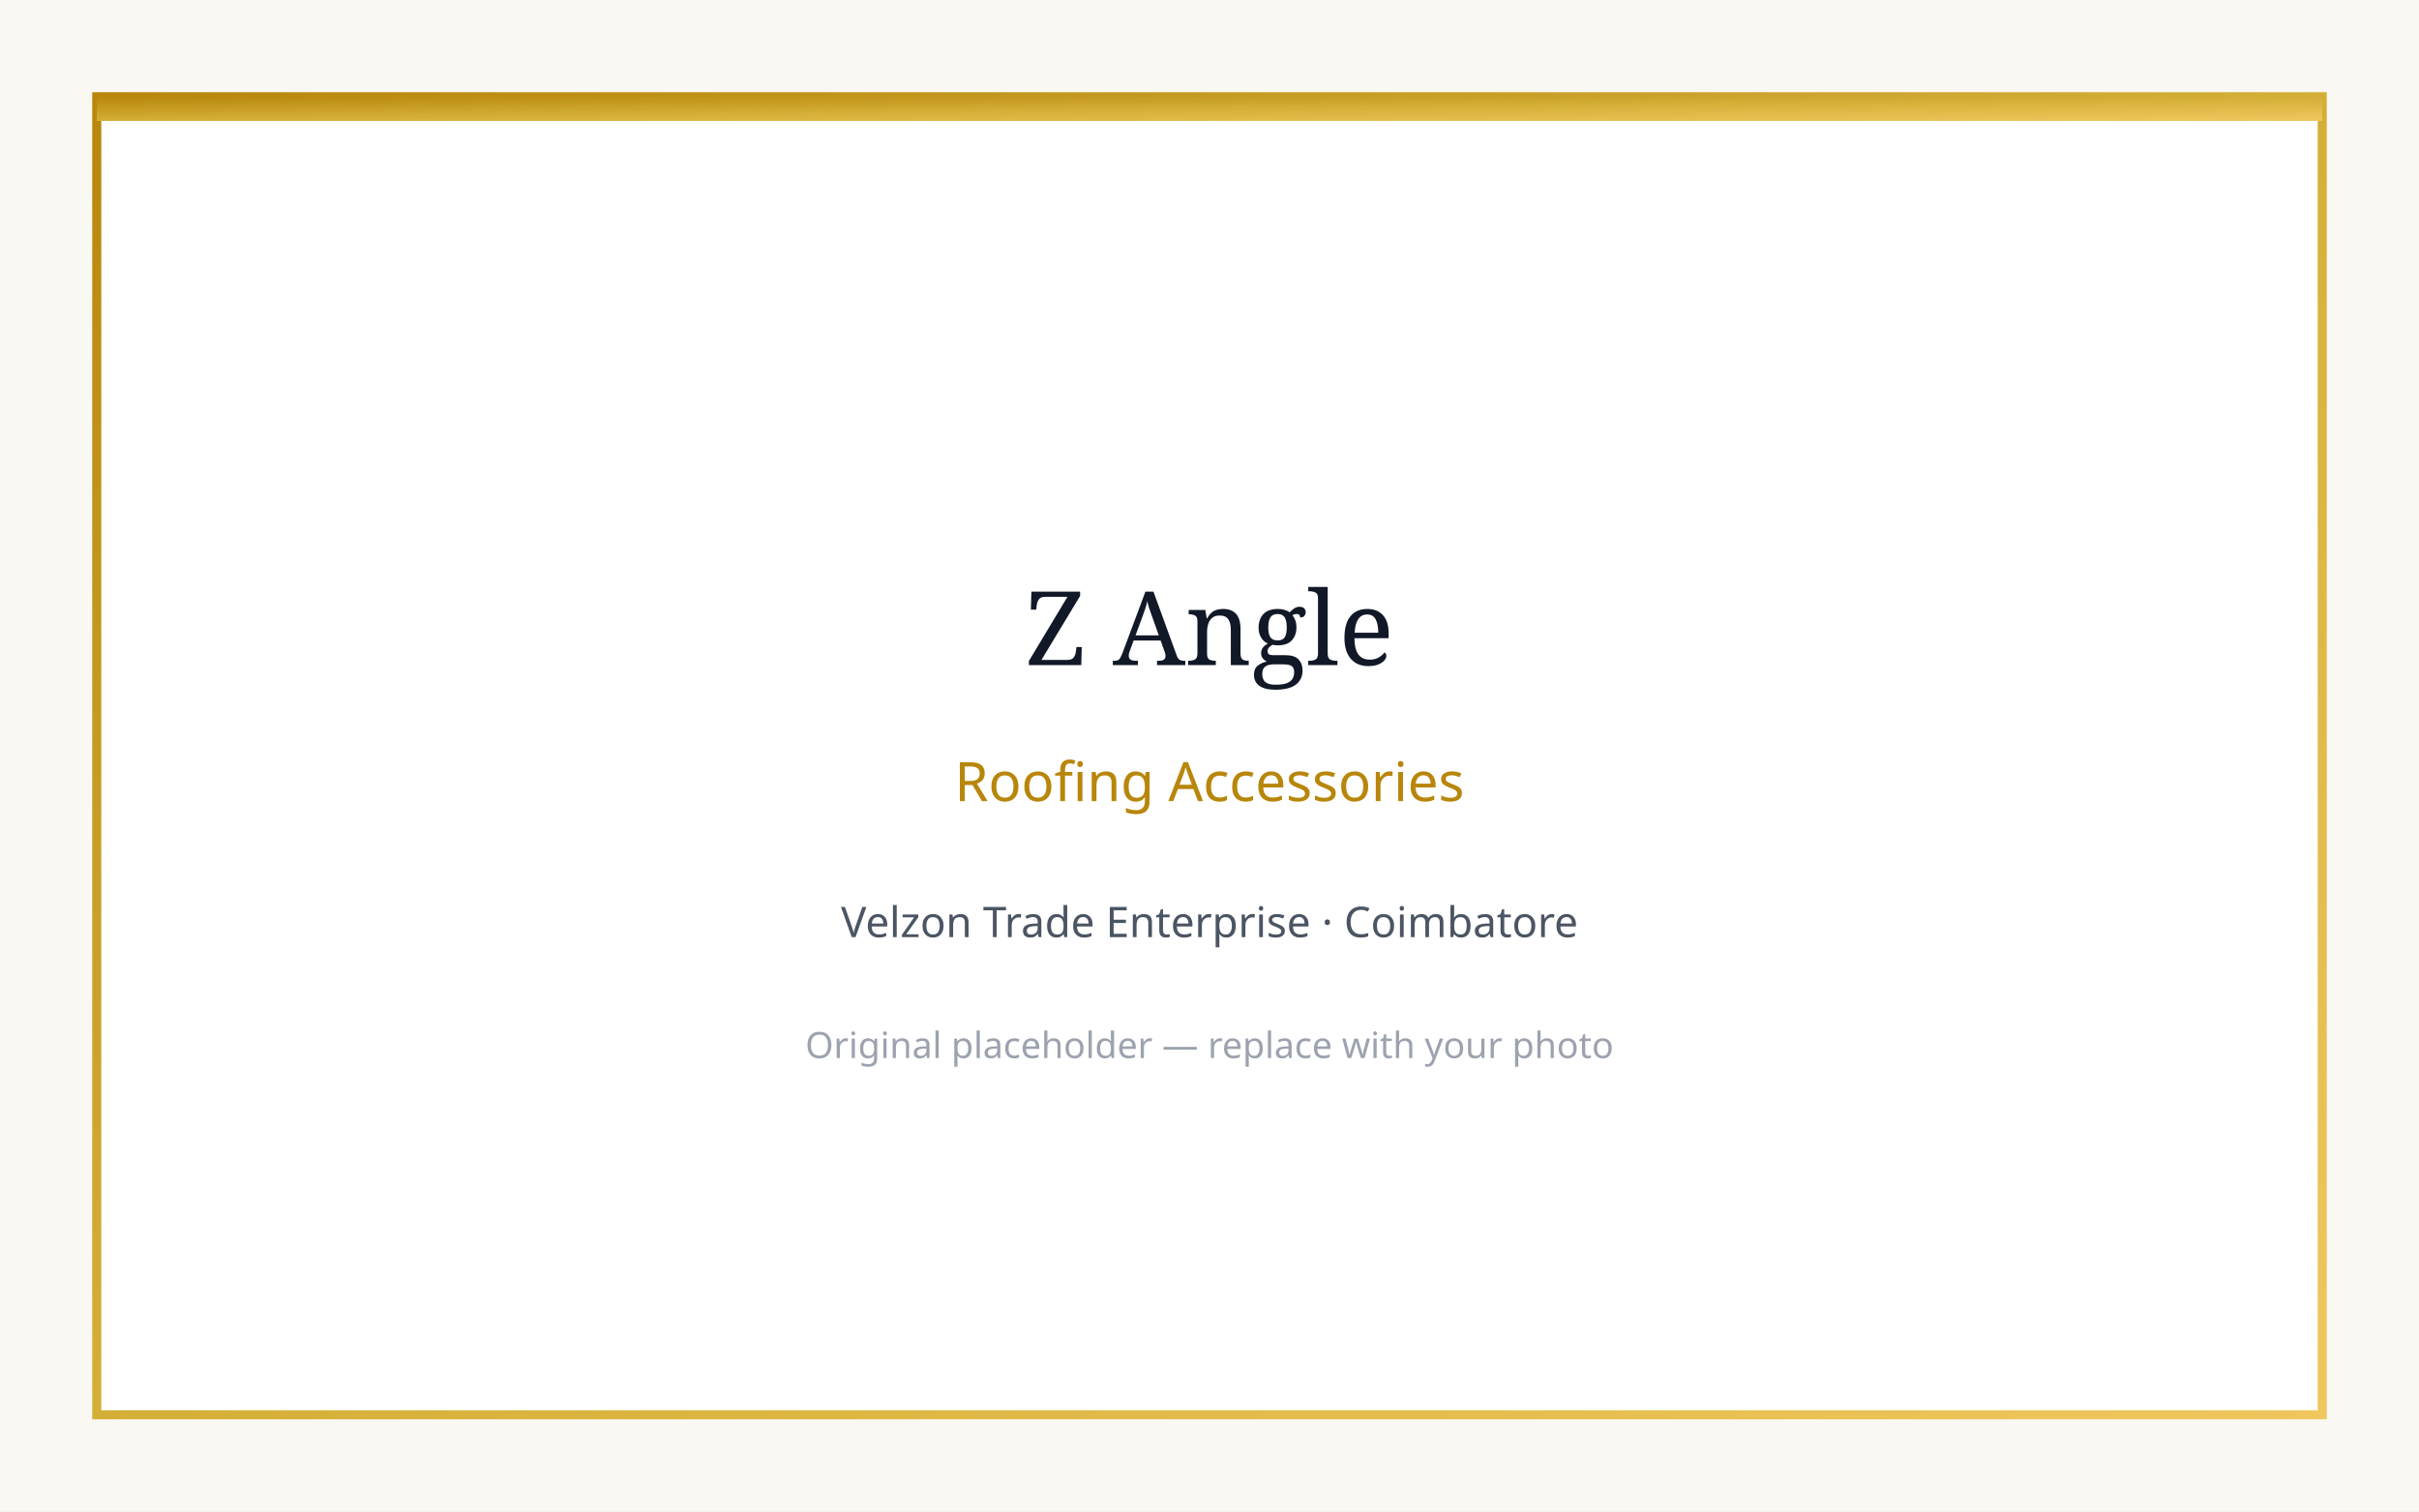
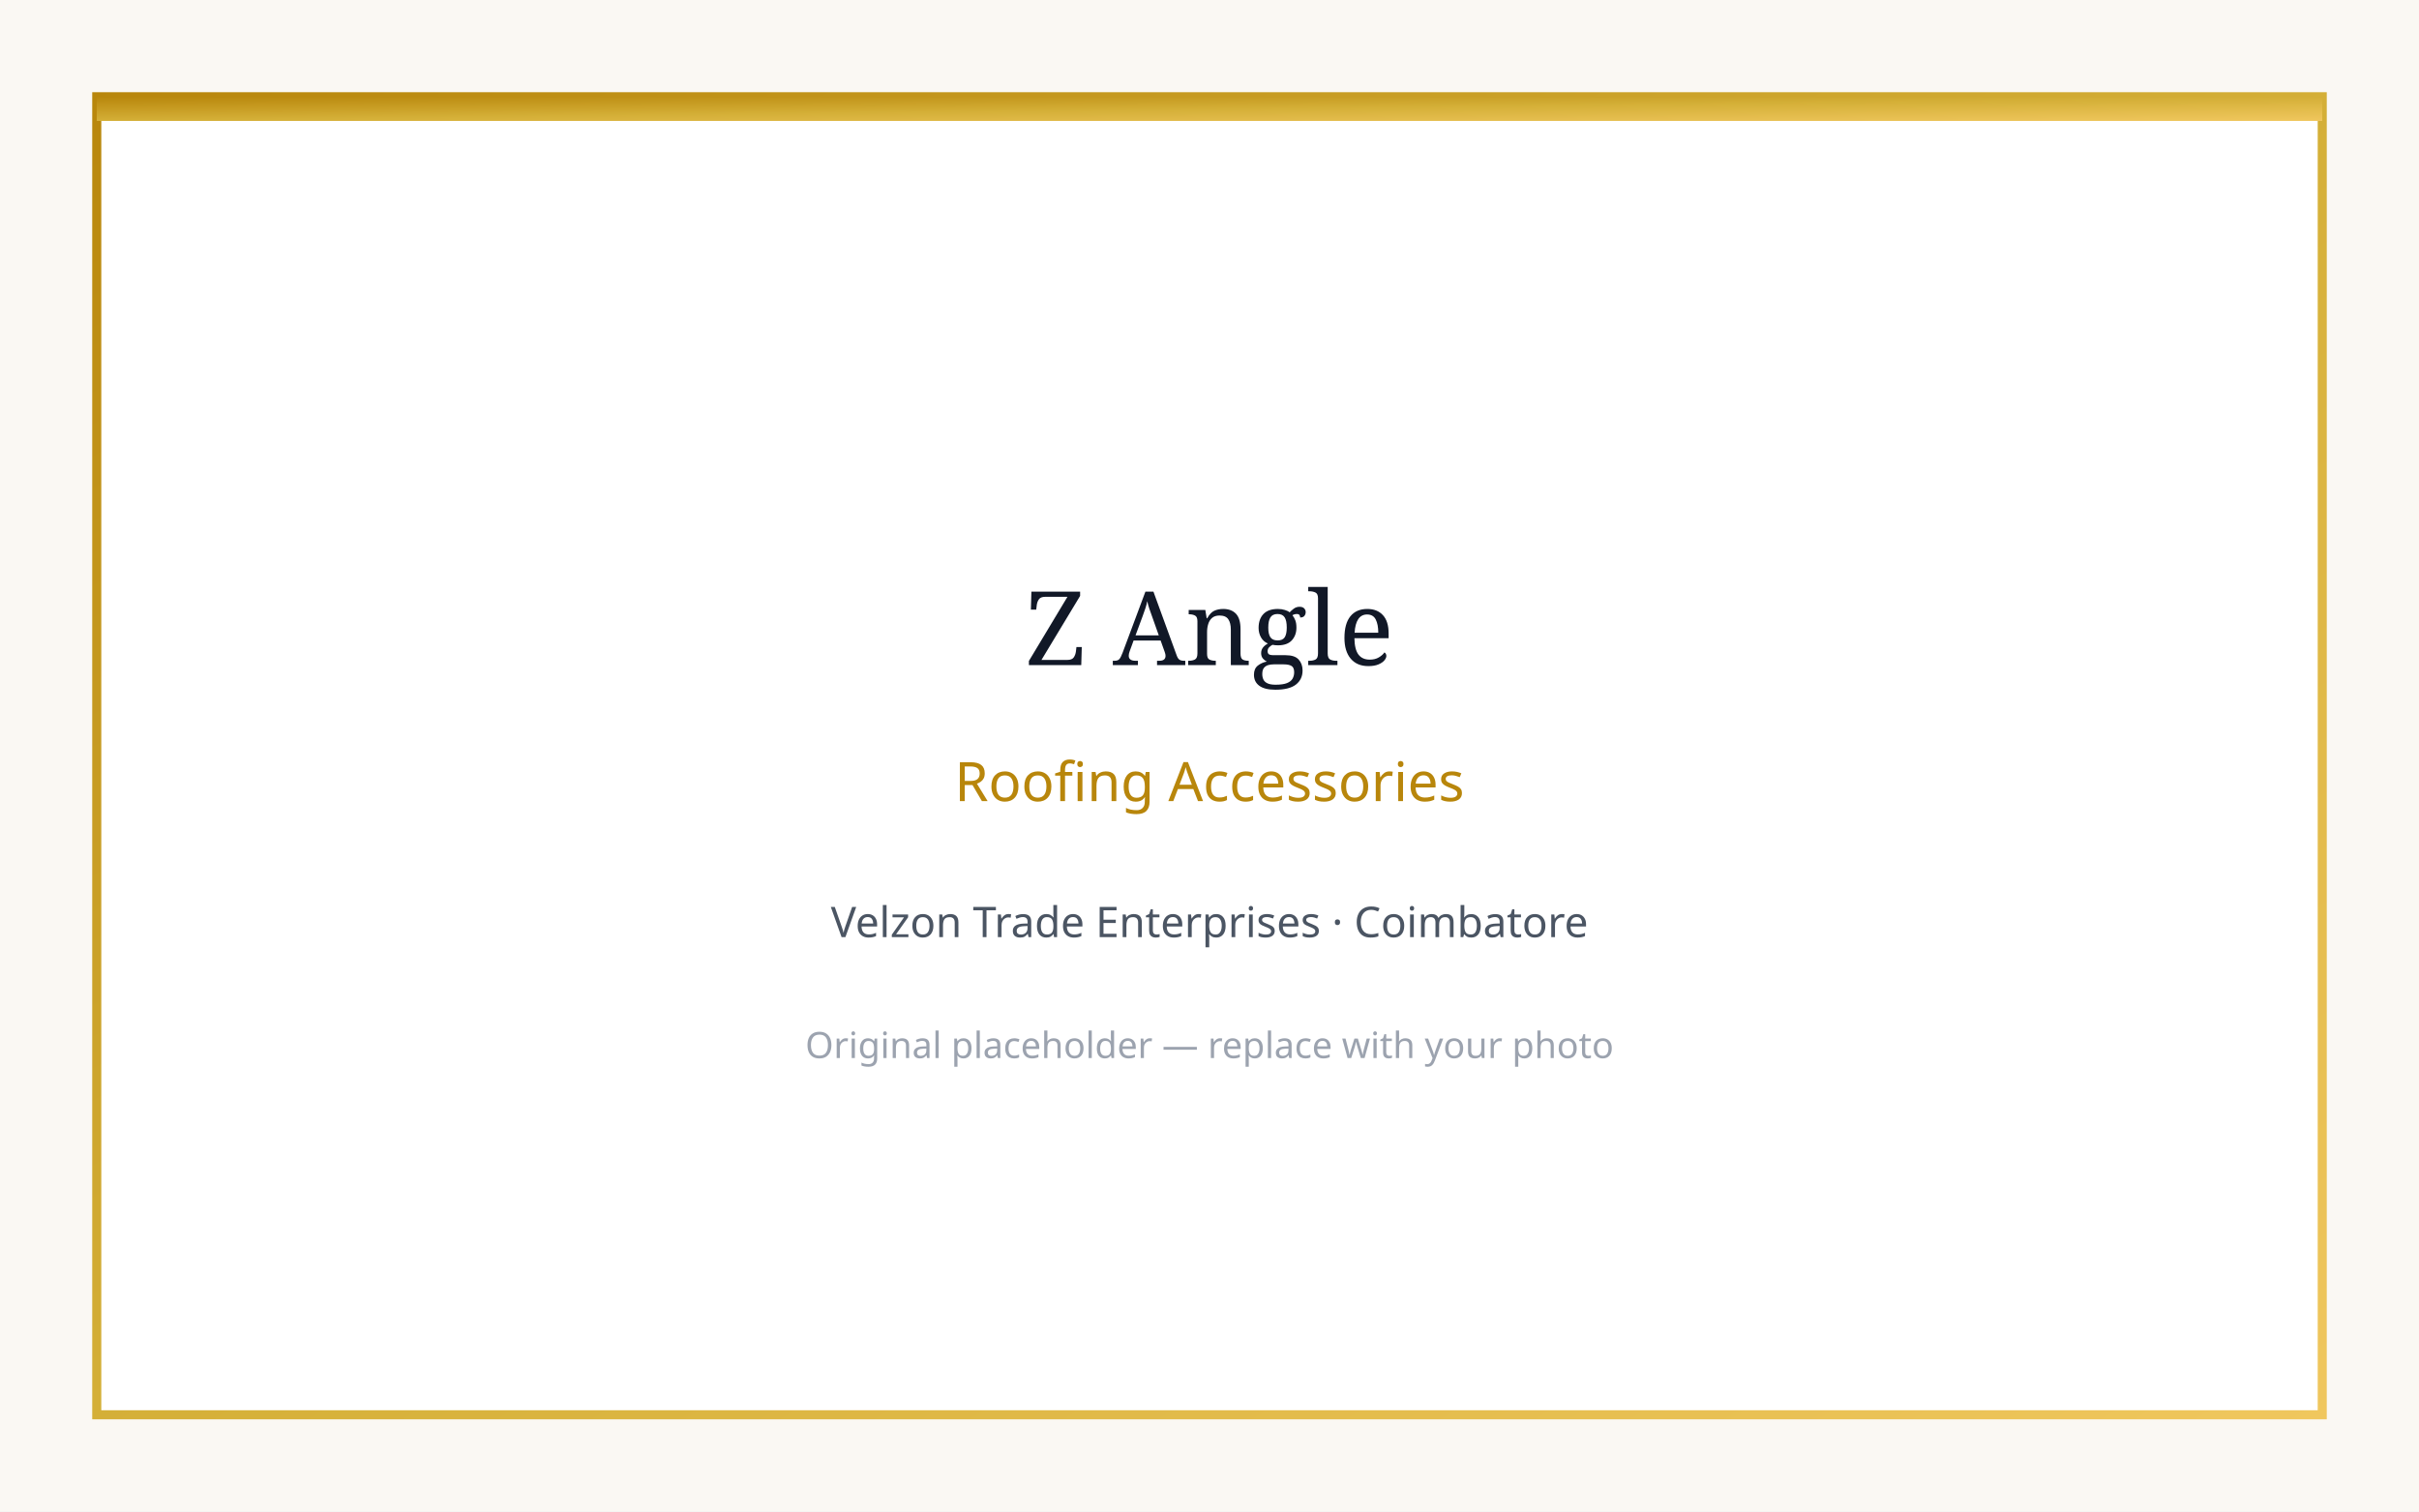
- <svg xmlns="http://www.w3.org/2000/svg" width="800" height="500" viewBox="0 0 800 500" role="img" aria-label="Z Angle — Velzon Trade Enterprise">
+ <svg xmlns="http://www.w3.org/2000/svg" width="800" height="500" viewBox="0 0 800 500" role="img" aria-label="Z Angle — Velzon Trade Enterprises">
  <defs>
    <linearGradient id="g" x1="0" y1="0" x2="1" y2="1">
      <stop offset="0%" stop-color="#B8860B" />
      <stop offset="50%" stop-color="#D4AF37" />
      <stop offset="100%" stop-color="#F0C75E" />
    </linearGradient>
  </defs>
  <rect width="800" height="500" fill="#FAF8F3" />
  <rect x="32" y="32" width="736" height="436" fill="#FFFFFF" stroke="url(#g)" stroke-width="3" />
  <rect x="32" y="32" width="736" height="8" fill="url(#g)" />
  <text x="400" y="220" text-anchor="middle" font-family="Georgia, serif" font-size="34" fill="#111827">Z Angle</text>
  <text x="400" y="265" text-anchor="middle" font-family="sans-serif" font-size="18" fill="#B8860B">Roofing Accessories</text>
-   <text x="400" y="310" text-anchor="middle" font-family="sans-serif" font-size="14" fill="#4B5563">Velzon Trade Enterprise · Coimbatore</text>
+   <text x="400" y="310" text-anchor="middle" font-family="sans-serif" font-size="14" fill="#4B5563">Velzon Trade Enterprises · Coimbatore</text>
  <text x="400" y="350" text-anchor="middle" font-family="sans-serif" font-size="12" fill="#9CA3AF">Original placeholder — replace with your photo</text>
</svg>
